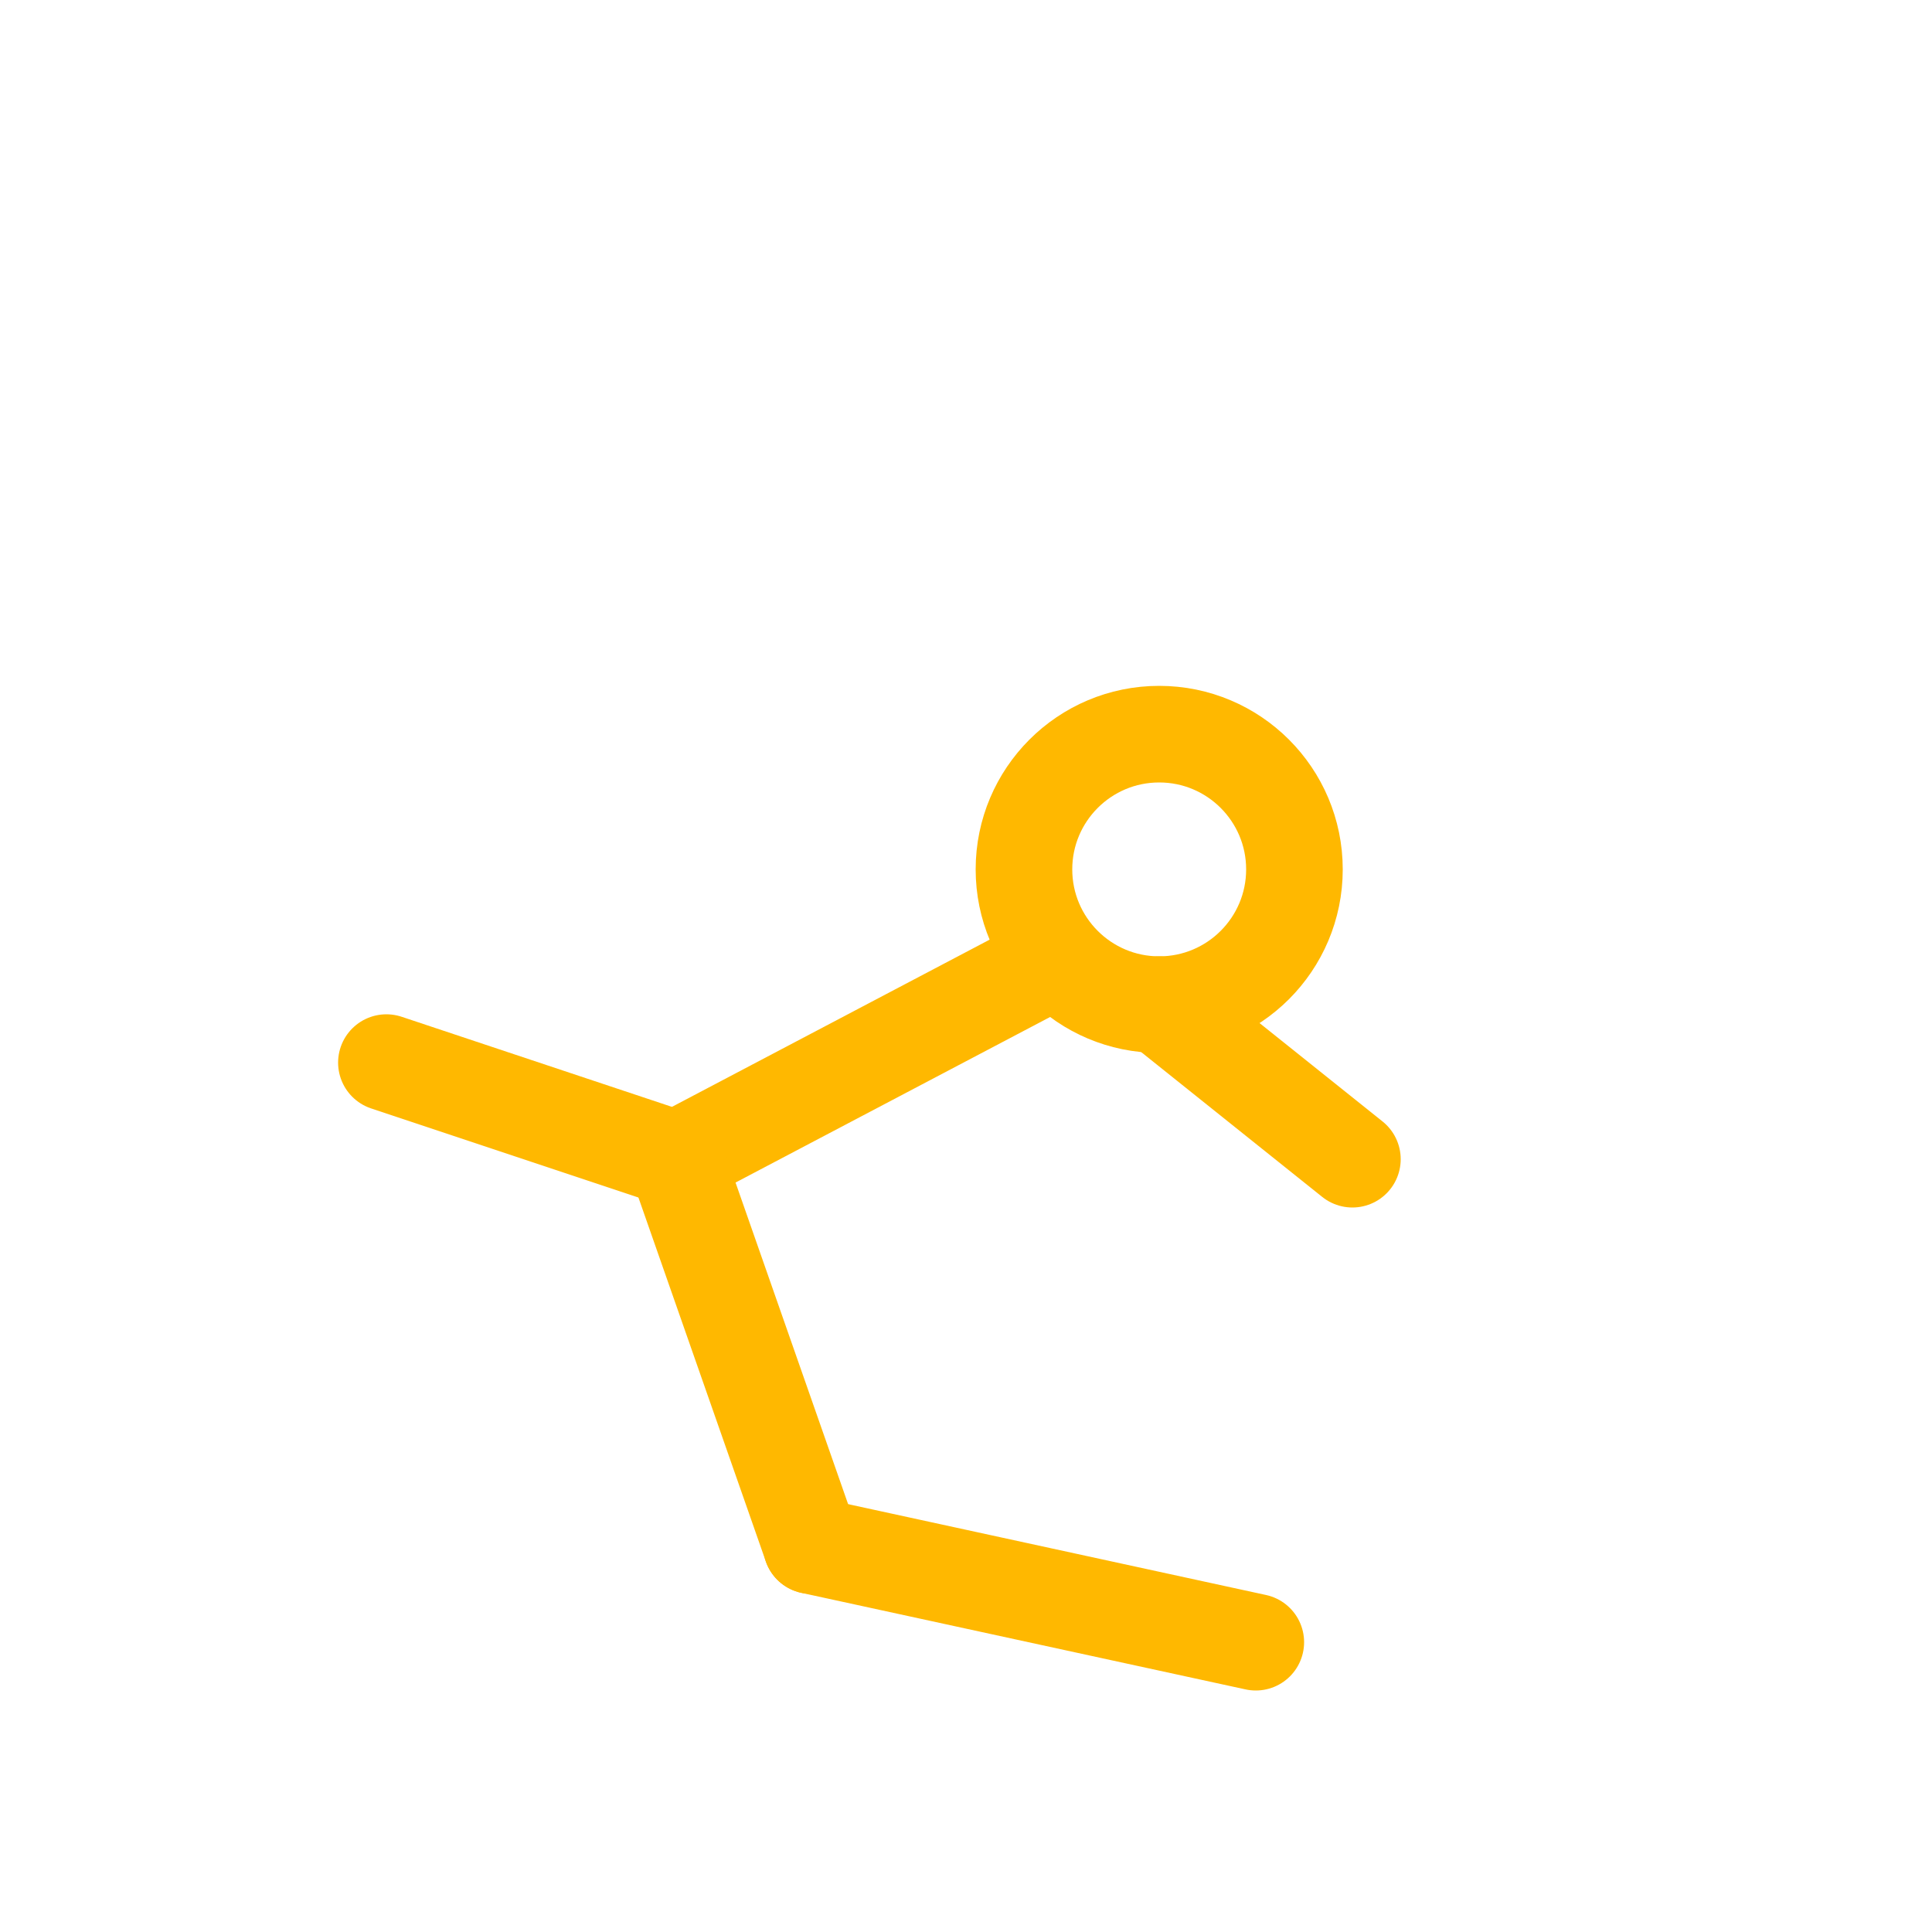
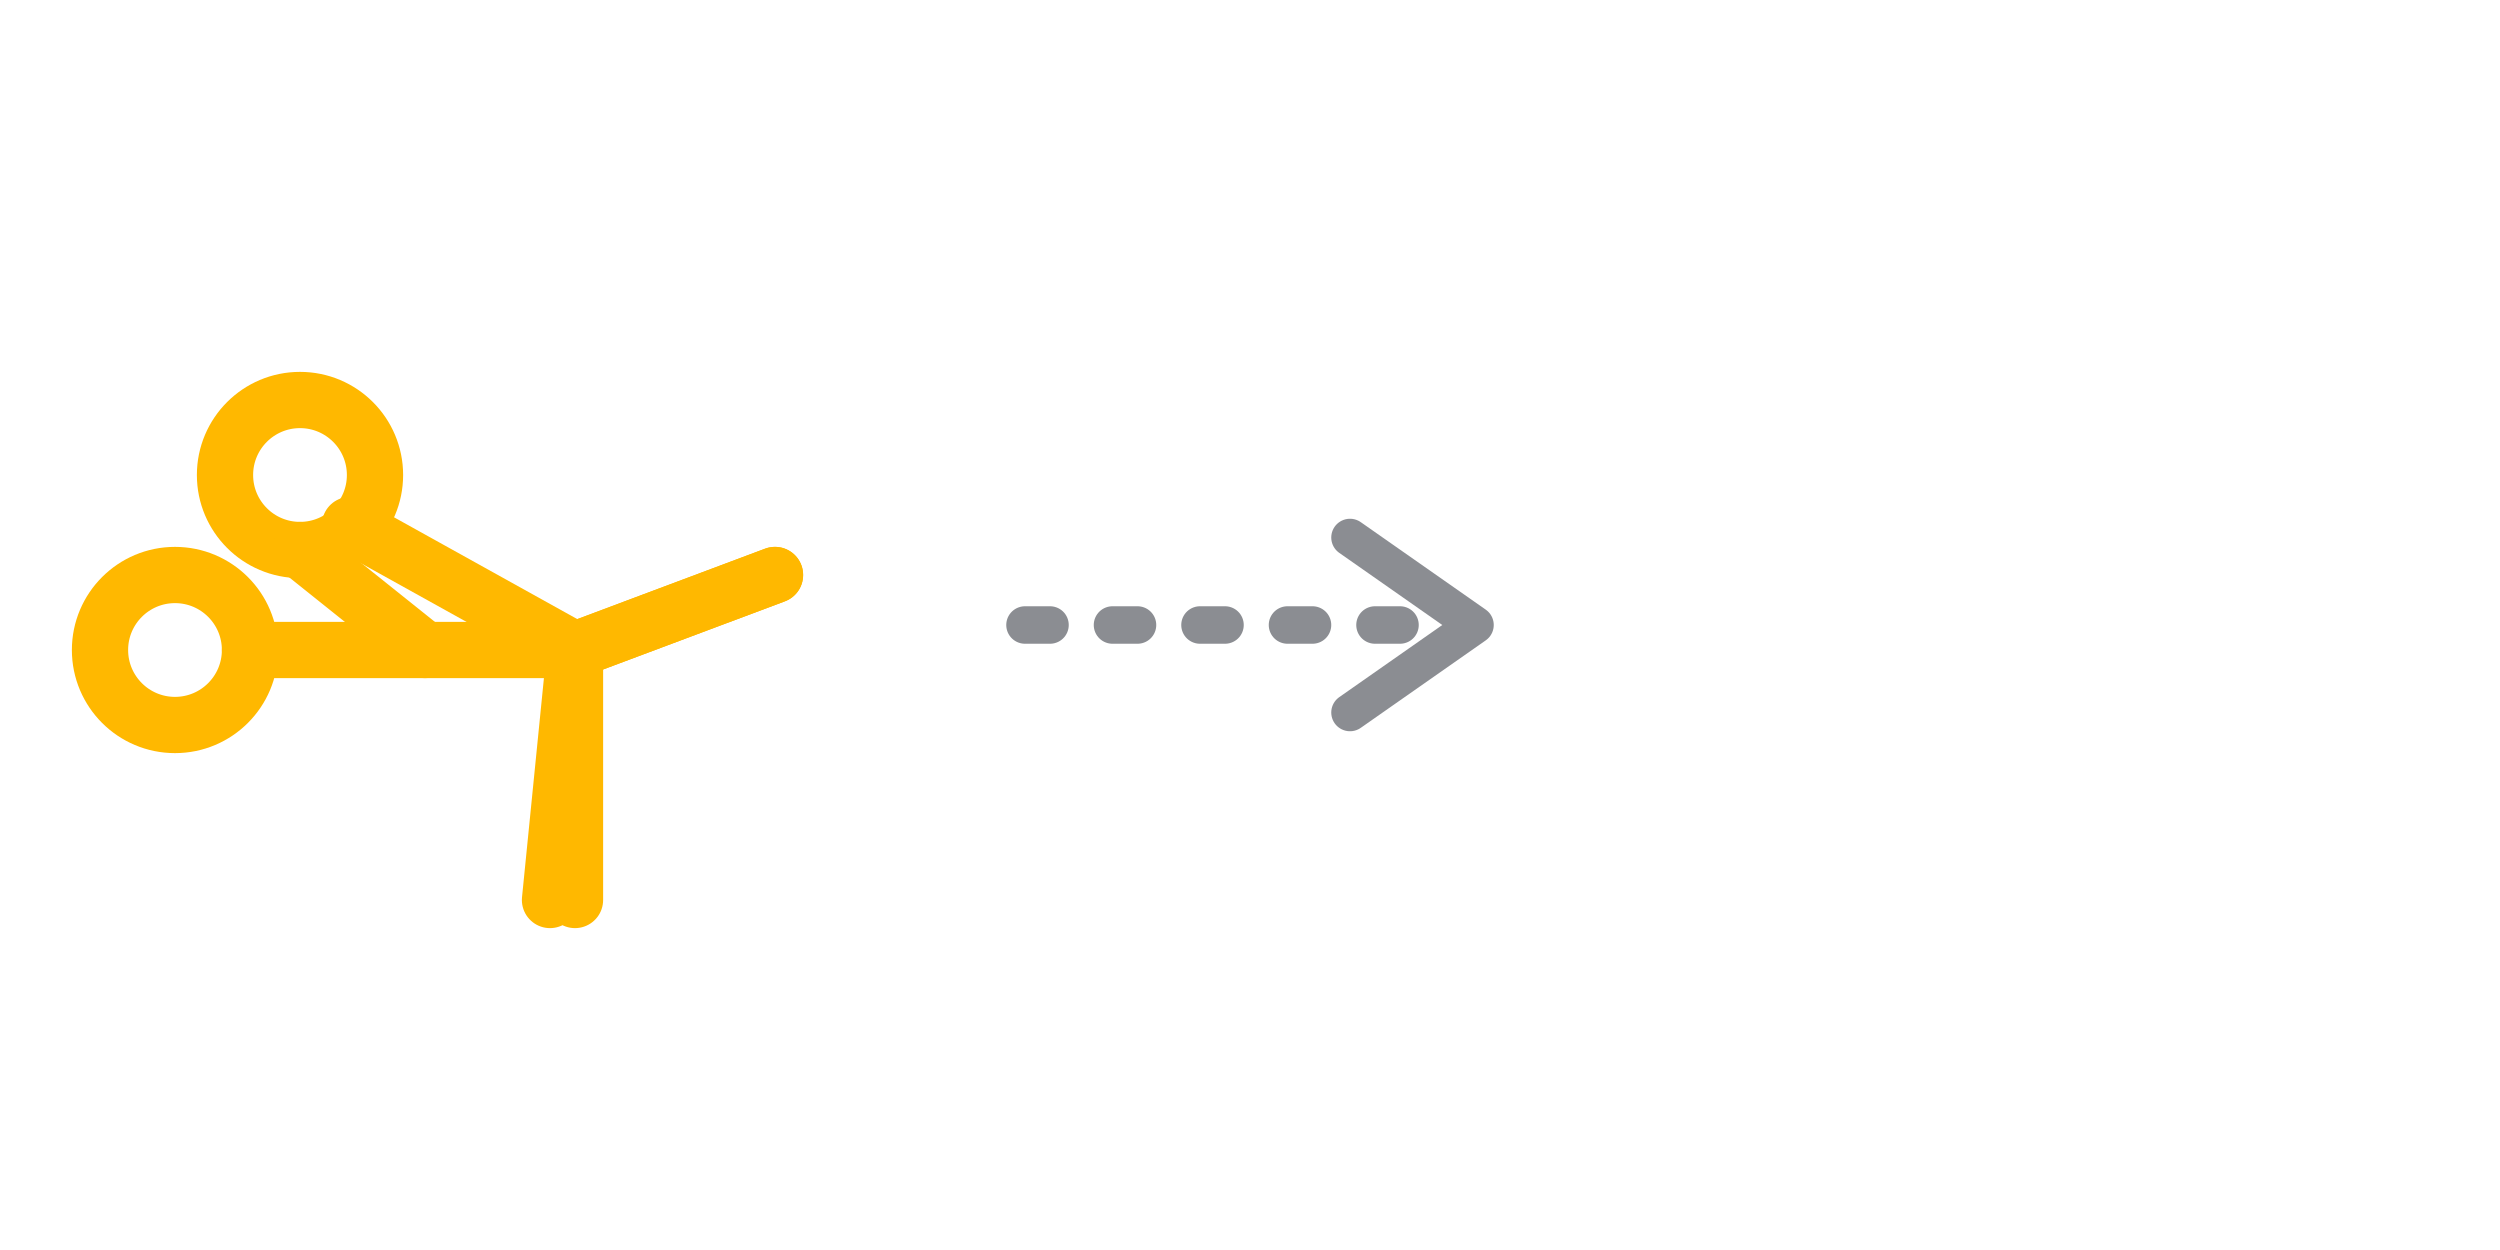
- <svg xmlns="http://www.w3.org/2000/svg" viewBox="0 0 100 100">
-   <g fill="none" stroke="#ffb800" stroke-width="5" stroke-linecap="round" stroke-linejoin="round">
-     <circle cx="60" cy="45" r="7" />
-     <line x1="54" y1="50" x2="35" y2="60" />
-     <line x1="35" y1="60" x2="20" y2="55" />
-     <line x1="35" y1="60" x2="42" y2="80" />
-     <line x1="42" y1="80" x2="65" y2="85" />
-     <line x1="60" y1="52" x2="70" y2="60" />
+ <svg xmlns="http://www.w3.org/2000/svg" viewBox="0 0 200 100">
+   <g fill="none" stroke="#ffb800" stroke-width="4.5" stroke-linecap="round" stroke-linejoin="round">
+     <circle cx="14" cy="52" r="6" />
+     <line x1="20" y1="52" x2="46" y2="52" />
+     <line x1="46" y1="52" x2="46" y2="72" />
+     <line x1="46" y1="52" x2="62" y2="46" />
+   </g>
+   <line x1="82" y1="50" x2="115" y2="50" stroke="#8b8d92" stroke-width="3" stroke-dasharray="2,5" stroke-linecap="round" />
+   <path d="M108 43 L118 50 L108 57" fill="none" stroke="#8b8d92" stroke-width="3" stroke-linecap="round" stroke-linejoin="round" />
+   <g fill="none" stroke="#ffb800" stroke-width="4.5" stroke-linecap="round" stroke-linejoin="round">
+     <circle cx="24" cy="38" r="6" />
+     <line x1="28" y1="42" x2="46" y2="52" />
+     <line x1="46" y1="52" x2="44" y2="72" />
+     <line x1="46" y1="52" x2="62" y2="46" />
+     <line x1="24" y1="44" x2="34" y2="52" />
  </g>
</svg>
